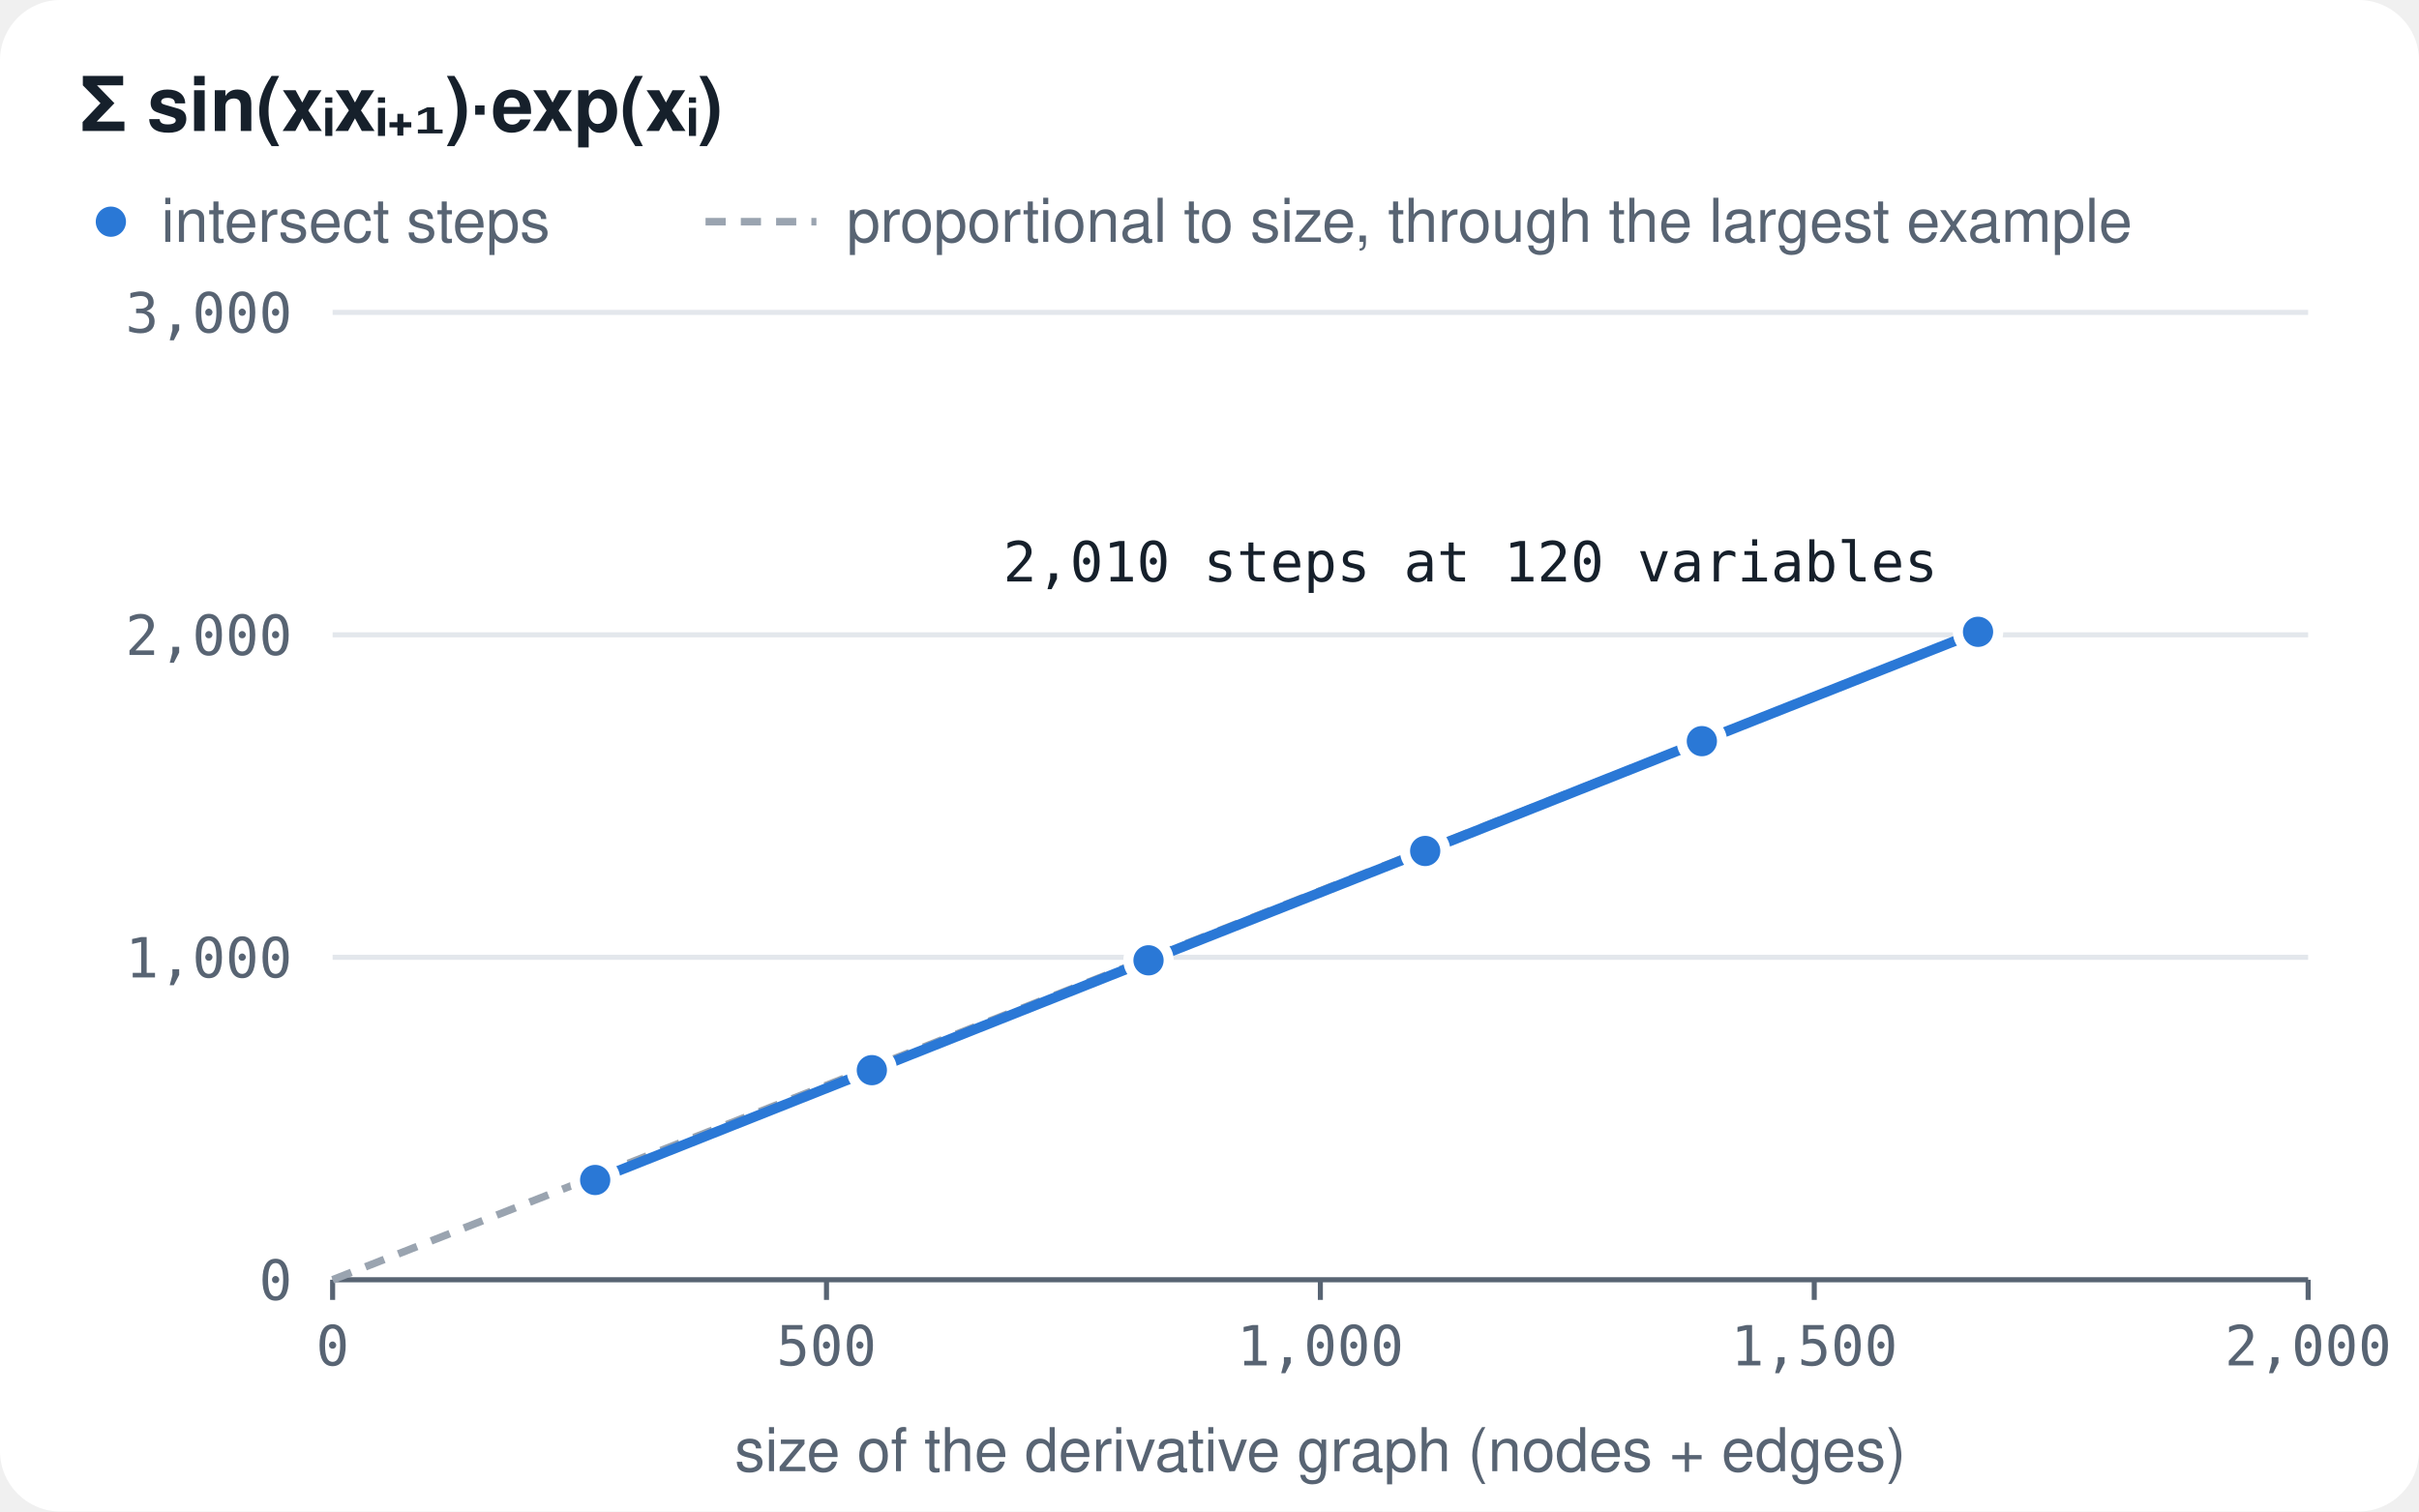
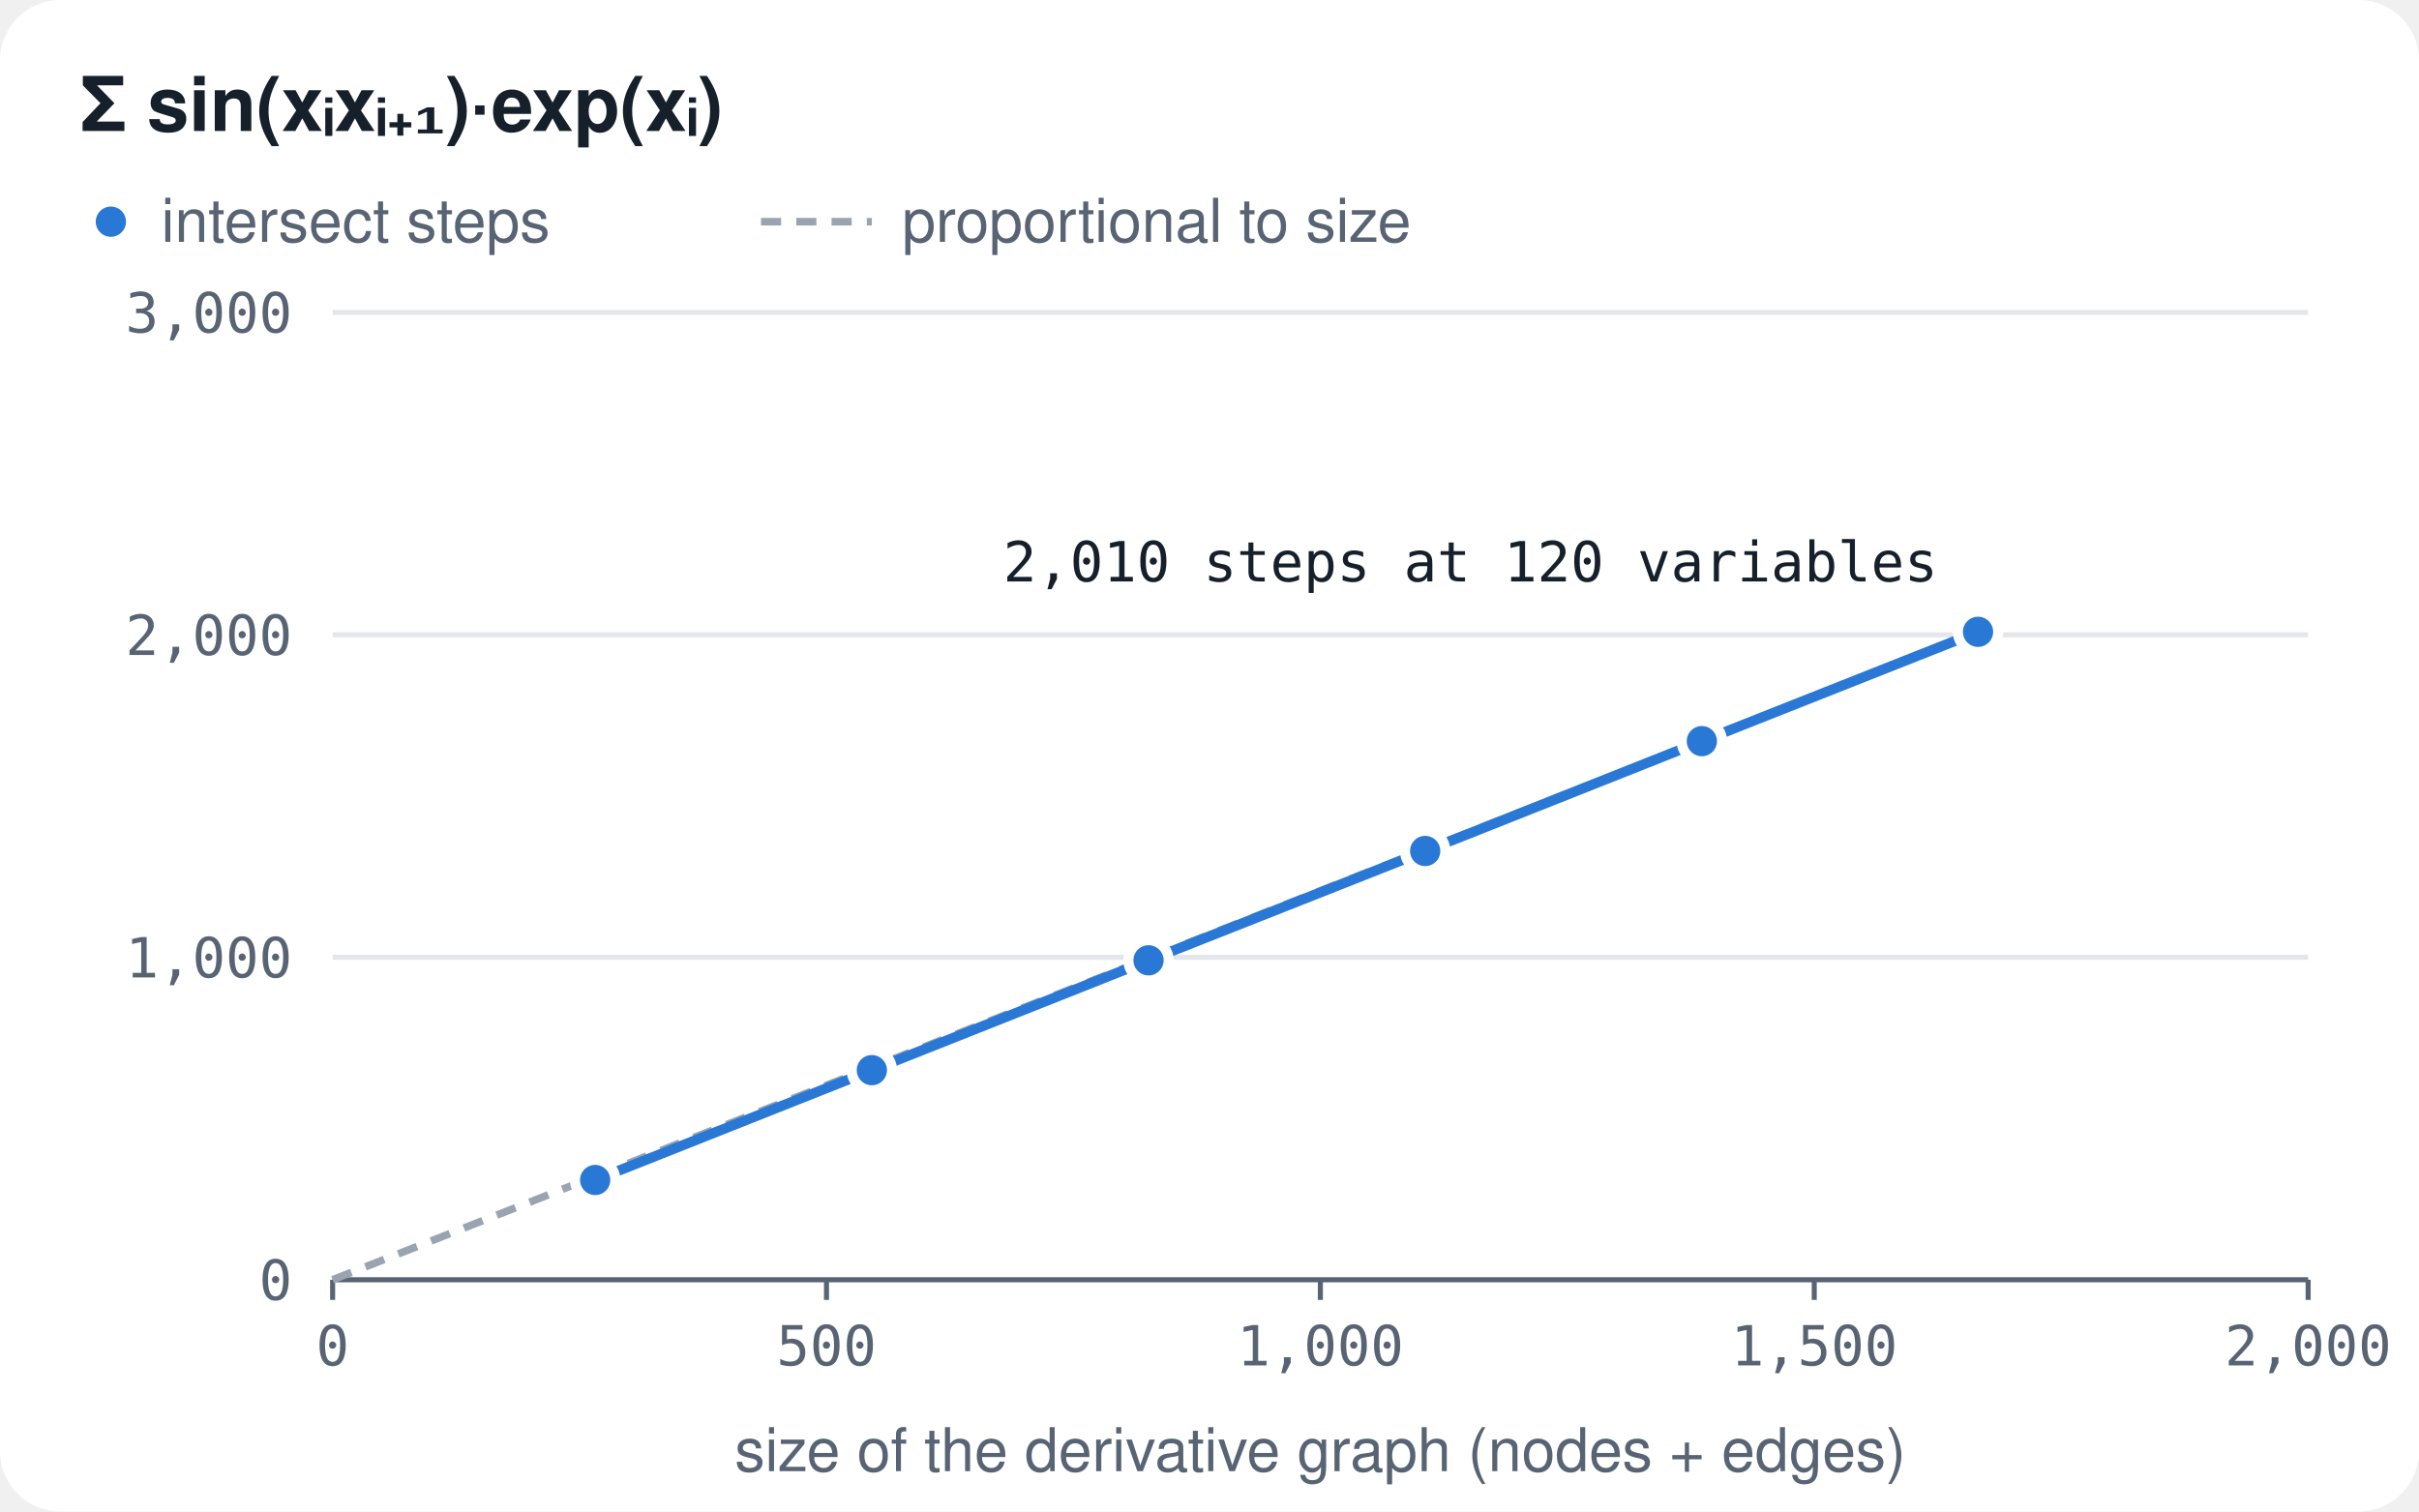
<svg xmlns="http://www.w3.org/2000/svg" viewBox="0 0 480 300" width="480" height="300" role="img" aria-label="Σ sin(xᵢxᵢ₊₁)·exp(xᵢ): intersect steps against graph size">
  <rect width="480" height="300" rx="12" fill="#ffffff" />
  <text x="16" y="26" font-family="'Space Grotesk', 'Segoe UI', Helvetica, Arial, sans-serif" font-size="15" font-weight="700" fill="#16202b">Σ sin(xᵢxᵢ₊₁)·exp(xᵢ)</text>
  <circle cx="22" cy="44" r="4" fill="#2a78d6" stroke="#ffffff" stroke-width="2" />
  <text x="32" y="48" font-family="'Space Grotesk', 'Segoe UI', Helvetica, Arial, sans-serif" font-size="12" fill="#586473">intersect steps</text>
-   <line x1="140" y1="44" x2="162" y2="44" stroke="#9aa4b0" stroke-width="1.5" stroke-dasharray="4 3" />
-   <text x="168" y="48" font-family="'Space Grotesk', 'Segoe UI', Helvetica, Arial, sans-serif" font-size="12" fill="#586473">proportional to size, through the largest example</text>
+   <line x1="151" y1="44" x2="173" y2="44" stroke="#9aa4b0" stroke-width="1.5" stroke-dasharray="4 3" />
+   <text x="179" y="48" font-family="'Space Grotesk', 'Segoe UI', Helvetica, Arial, sans-serif" font-size="12" fill="#586473">proportional to size</text>
  <line x1="66" y1="254.0" x2="458" y2="254.0" stroke="#e3e7ec" stroke-width="1" />
  <text x="58" y="258.0" font-family="'JetBrains Mono', Consolas, 'DejaVu Sans Mono', Menlo, monospace" font-size="11" text-anchor="end" fill="#586473">0</text>
  <line x1="66" y1="190.0" x2="458" y2="190.0" stroke="#e3e7ec" stroke-width="1" />
  <text x="58" y="194.0" font-family="'JetBrains Mono', Consolas, 'DejaVu Sans Mono', Menlo, monospace" font-size="11" text-anchor="end" fill="#586473">1,000</text>
  <line x1="66" y1="126.0" x2="458" y2="126.0" stroke="#e3e7ec" stroke-width="1" />
  <text x="58" y="130.0" font-family="'JetBrains Mono', Consolas, 'DejaVu Sans Mono', Menlo, monospace" font-size="11" text-anchor="end" fill="#586473">2,000</text>
  <line x1="66" y1="62.0" x2="458" y2="62.0" stroke="#e3e7ec" stroke-width="1" />
  <text x="58" y="66.0" font-family="'JetBrains Mono', Consolas, 'DejaVu Sans Mono', Menlo, monospace" font-size="11" text-anchor="end" fill="#586473">3,000</text>
  <line x1="66.0" y1="254" x2="66.0" y2="258" stroke="#586473" stroke-width="1" />
  <text x="66.0" y="271" font-family="'JetBrains Mono', Consolas, 'DejaVu Sans Mono', Menlo, monospace" font-size="11" text-anchor="middle" fill="#586473">0</text>
  <line x1="164.0" y1="254" x2="164.0" y2="258" stroke="#586473" stroke-width="1" />
  <text x="164.0" y="271" font-family="'JetBrains Mono', Consolas, 'DejaVu Sans Mono', Menlo, monospace" font-size="11" text-anchor="middle" fill="#586473">500</text>
  <line x1="262.0" y1="254" x2="262.0" y2="258" stroke="#586473" stroke-width="1" />
  <text x="262.0" y="271" font-family="'JetBrains Mono', Consolas, 'DejaVu Sans Mono', Menlo, monospace" font-size="11" text-anchor="middle" fill="#586473">1,000</text>
  <line x1="360.0" y1="254" x2="360.0" y2="258" stroke="#586473" stroke-width="1" />
  <text x="360.0" y="271" font-family="'JetBrains Mono', Consolas, 'DejaVu Sans Mono', Menlo, monospace" font-size="11" text-anchor="middle" fill="#586473">1,500</text>
  <line x1="458.0" y1="254" x2="458.0" y2="258" stroke="#586473" stroke-width="1" />
  <text x="458.0" y="271" font-family="'JetBrains Mono', Consolas, 'DejaVu Sans Mono', Menlo, monospace" font-size="11" text-anchor="middle" fill="#586473">2,000</text>
  <line x1="66" y1="254" x2="458" y2="254" stroke="#586473" stroke-width="1" />
  <text x="262.0" y="292" font-family="'Space Grotesk', 'Segoe UI', Helvetica, Arial, sans-serif" font-size="12" text-anchor="middle" fill="#586473">size of the derivative graph (nodes + edges)</text>
  <line x1="66.0" y1="254.0" x2="392.5" y2="125.4" stroke="#9aa4b0" stroke-width="1.5" stroke-dasharray="4 3" />
  <polyline points="118.1,234.2 173.0,212.4 227.9,190.6 282.8,168.9 337.7,147.1 392.5,125.4" fill="none" stroke="#2a78d6" stroke-width="2" stroke-linejoin="round" stroke-linecap="round" />
  <circle cx="118.1" cy="234.2" r="4" fill="#2a78d6" stroke="#ffffff" stroke-width="2" />
  <circle cx="173.0" cy="212.4" r="4" fill="#2a78d6" stroke="#ffffff" stroke-width="2" />
  <circle cx="227.9" cy="190.6" r="4" fill="#2a78d6" stroke="#ffffff" stroke-width="2" />
  <circle cx="282.8" cy="168.9" r="4" fill="#2a78d6" stroke="#ffffff" stroke-width="2" />
  <circle cx="337.7" cy="147.1" r="4" fill="#2a78d6" stroke="#ffffff" stroke-width="2" />
  <circle cx="392.5" cy="125.4" r="4" fill="#2a78d6" stroke="#ffffff" stroke-width="2" />
  <text x="384.5" y="115.4" font-family="'JetBrains Mono', Consolas, 'DejaVu Sans Mono', Menlo, monospace" font-size="11" text-anchor="end" fill="#16202b">2,010 steps at 120 variables</text>
</svg>
